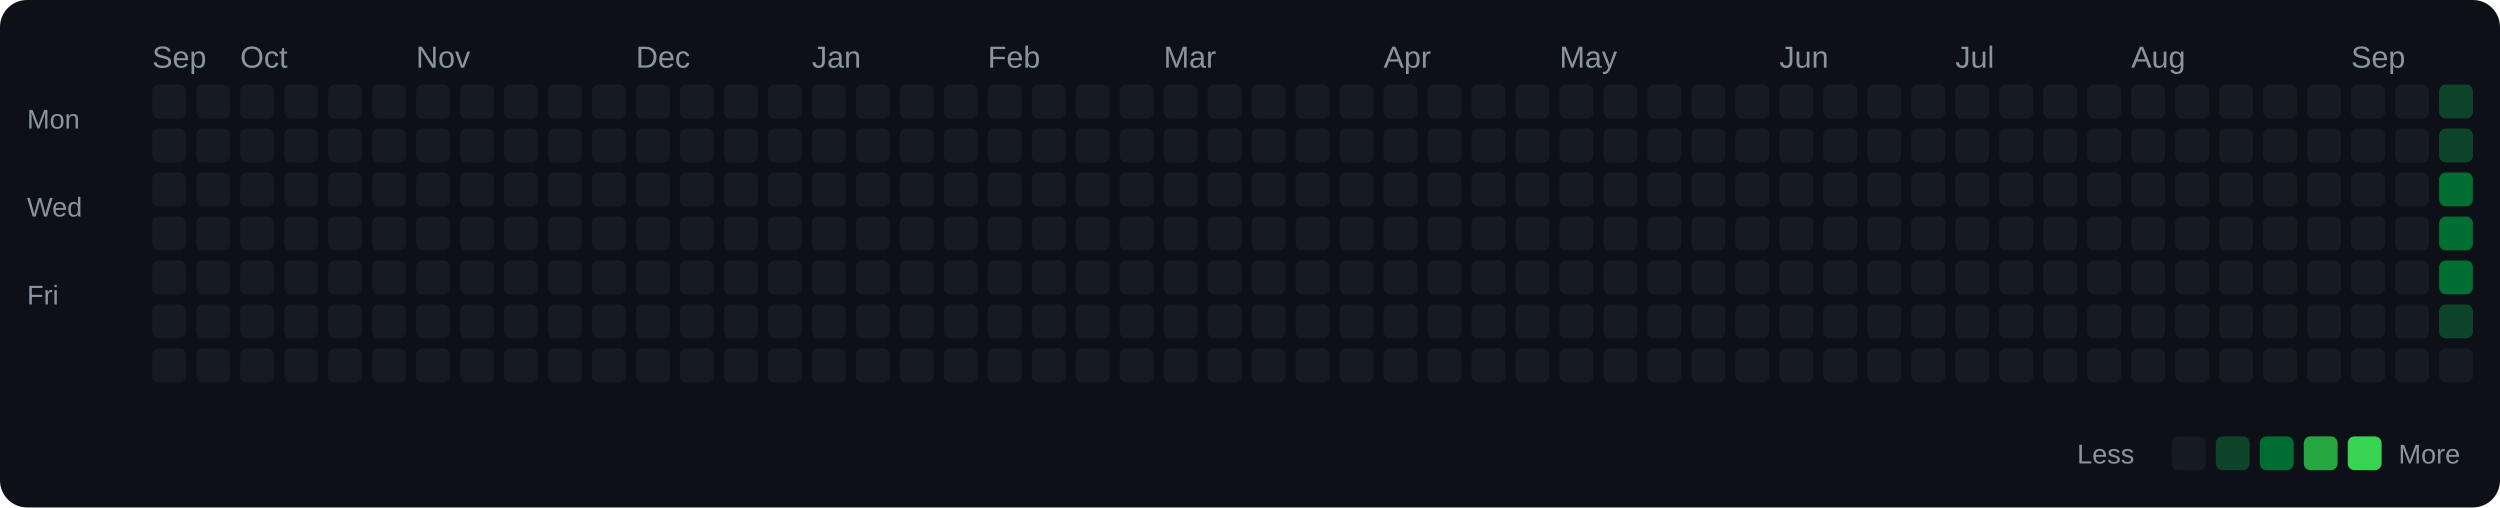
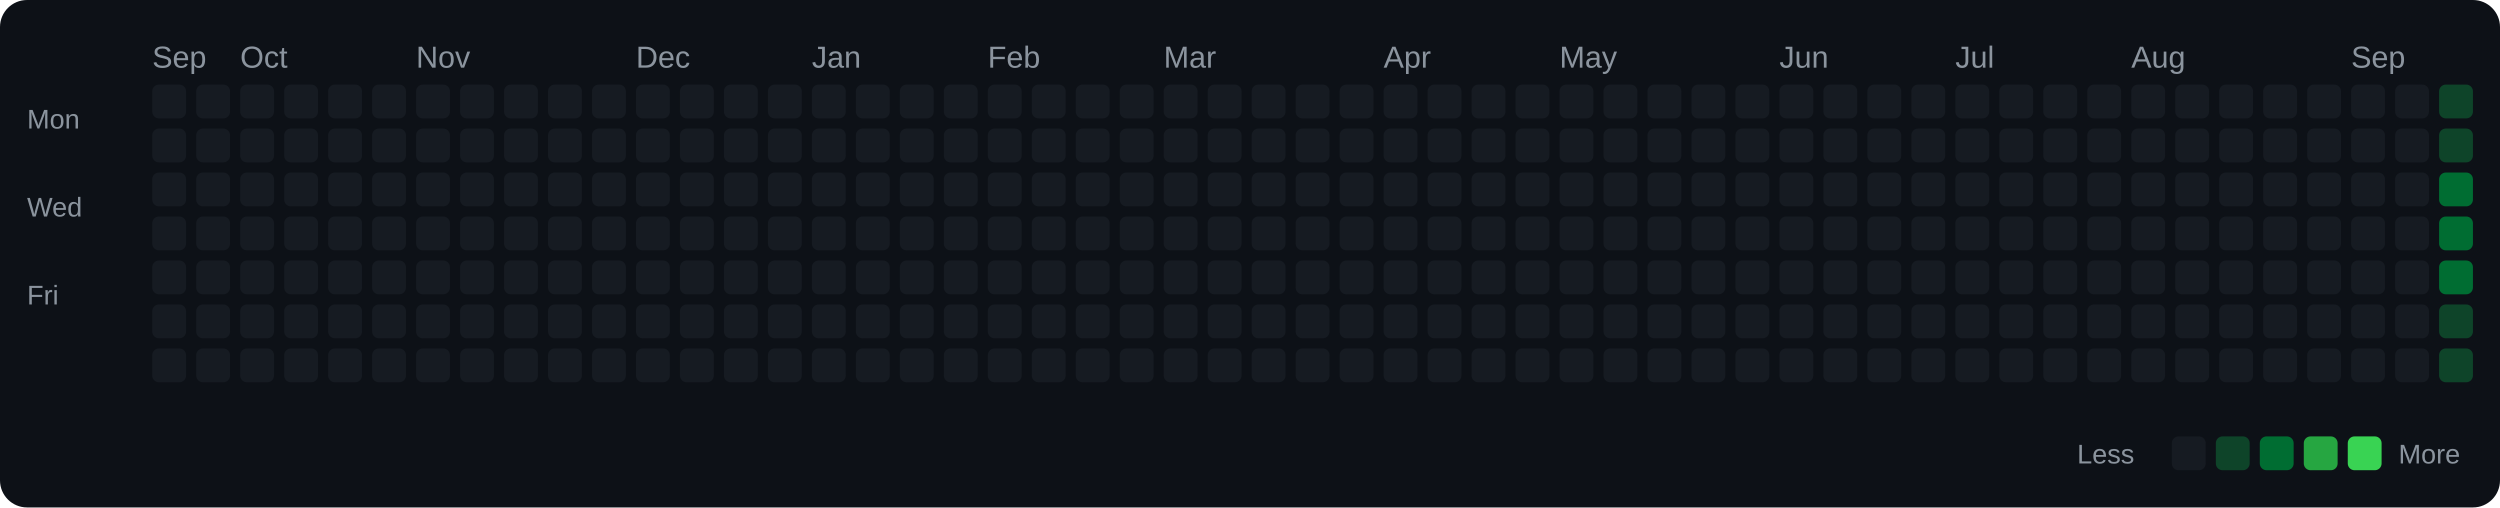
<svg xmlns="http://www.w3.org/2000/svg" width="739" height="150" viewBox="0 0 739 150" role="img" aria-labelledby="title description">
  <rect width="100%" height="100%" fill="#0d1117" rx="8" />
  <text x="45" y="20" fill="#8b949e" font-family="Arial, sans-serif" font-size="9"> Sep </text>
  <text x="71" y="20" fill="#8b949e" font-family="Arial, sans-serif" font-size="9"> Oct </text>
  <text x="123" y="20" fill="#8b949e" font-family="Arial, sans-serif" font-size="9"> Nov </text>
  <text x="188" y="20" fill="#8b949e" font-family="Arial, sans-serif" font-size="9"> Dec </text>
  <text x="240" y="20" fill="#8b949e" font-family="Arial, sans-serif" font-size="9"> Jan </text>
  <text x="292" y="20" fill="#8b949e" font-family="Arial, sans-serif" font-size="9"> Feb </text>
  <text x="344" y="20" fill="#8b949e" font-family="Arial, sans-serif" font-size="9"> Mar </text>
  <text x="409" y="20" fill="#8b949e" font-family="Arial, sans-serif" font-size="9"> Apr </text>
  <text x="461" y="20" fill="#8b949e" font-family="Arial, sans-serif" font-size="9"> May </text>
  <text x="526" y="20" fill="#8b949e" font-family="Arial, sans-serif" font-size="9"> Jun </text>
  <text x="578" y="20" fill="#8b949e" font-family="Arial, sans-serif" font-size="9"> Jul </text>
  <text x="630" y="20" fill="#8b949e" font-family="Arial, sans-serif" font-size="9"> Aug </text>
  <text x="695" y="20" fill="#8b949e" font-family="Arial, sans-serif" font-size="9"> Sep </text>
  <rect x="45" y="25" width="10" height="10" rx="2" fill="#161b22"> </rect>
  <rect x="45" y="38" width="10" height="10" rx="2" fill="#161b22"> </rect>
  <rect x="45" y="51" width="10" height="10" rx="2" fill="#161b22"> </rect>
  <rect x="45" y="64" width="10" height="10" rx="2" fill="#161b22"> </rect>
  <rect x="45" y="77" width="10" height="10" rx="2" fill="#161b22"> </rect>
  <rect x="45" y="90" width="10" height="10" rx="2" fill="#161b22"> </rect>
  <rect x="45" y="103" width="10" height="10" rx="2" fill="#161b22"> </rect>
  <rect x="58" y="25" width="10" height="10" rx="2" fill="#161b22"> </rect>
  <rect x="58" y="38" width="10" height="10" rx="2" fill="#161b22"> </rect>
  <rect x="58" y="51" width="10" height="10" rx="2" fill="#161b22"> </rect>
  <rect x="58" y="64" width="10" height="10" rx="2" fill="#161b22"> </rect>
  <rect x="58" y="77" width="10" height="10" rx="2" fill="#161b22"> </rect>
  <rect x="58" y="90" width="10" height="10" rx="2" fill="#161b22"> </rect>
  <rect x="58" y="103" width="10" height="10" rx="2" fill="#161b22"> </rect>
  <rect x="71" y="25" width="10" height="10" rx="2" fill="#161b22"> </rect>
  <rect x="71" y="38" width="10" height="10" rx="2" fill="#161b22"> </rect>
  <rect x="71" y="51" width="10" height="10" rx="2" fill="#161b22"> </rect>
  <rect x="71" y="64" width="10" height="10" rx="2" fill="#161b22"> </rect>
  <rect x="71" y="77" width="10" height="10" rx="2" fill="#161b22"> </rect>
  <rect x="71" y="90" width="10" height="10" rx="2" fill="#161b22"> </rect>
  <rect x="71" y="103" width="10" height="10" rx="2" fill="#161b22"> </rect>
  <rect x="84" y="25" width="10" height="10" rx="2" fill="#161b22"> </rect>
  <rect x="84" y="38" width="10" height="10" rx="2" fill="#161b22"> </rect>
  <rect x="84" y="51" width="10" height="10" rx="2" fill="#161b22"> </rect>
  <rect x="84" y="64" width="10" height="10" rx="2" fill="#161b22"> </rect>
  <rect x="84" y="77" width="10" height="10" rx="2" fill="#161b22"> </rect>
  <rect x="84" y="90" width="10" height="10" rx="2" fill="#161b22"> </rect>
  <rect x="84" y="103" width="10" height="10" rx="2" fill="#161b22"> </rect>
  <rect x="97" y="25" width="10" height="10" rx="2" fill="#161b22"> </rect>
  <rect x="97" y="38" width="10" height="10" rx="2" fill="#161b22"> </rect>
  <rect x="97" y="51" width="10" height="10" rx="2" fill="#161b22"> </rect>
  <rect x="97" y="64" width="10" height="10" rx="2" fill="#161b22"> </rect>
  <rect x="97" y="77" width="10" height="10" rx="2" fill="#161b22"> </rect>
  <rect x="97" y="90" width="10" height="10" rx="2" fill="#161b22"> </rect>
  <rect x="97" y="103" width="10" height="10" rx="2" fill="#161b22"> </rect>
  <rect x="110" y="25" width="10" height="10" rx="2" fill="#161b22"> </rect>
  <rect x="110" y="38" width="10" height="10" rx="2" fill="#161b22"> </rect>
  <rect x="110" y="51" width="10" height="10" rx="2" fill="#161b22"> </rect>
  <rect x="110" y="64" width="10" height="10" rx="2" fill="#161b22"> </rect>
  <rect x="110" y="77" width="10" height="10" rx="2" fill="#161b22"> </rect>
  <rect x="110" y="90" width="10" height="10" rx="2" fill="#161b22"> </rect>
  <rect x="110" y="103" width="10" height="10" rx="2" fill="#161b22"> </rect>
  <rect x="123" y="25" width="10" height="10" rx="2" fill="#161b22"> </rect>
  <rect x="123" y="38" width="10" height="10" rx="2" fill="#161b22"> </rect>
  <rect x="123" y="51" width="10" height="10" rx="2" fill="#161b22"> </rect>
  <rect x="123" y="64" width="10" height="10" rx="2" fill="#161b22"> </rect>
  <rect x="123" y="77" width="10" height="10" rx="2" fill="#161b22"> </rect>
  <rect x="123" y="90" width="10" height="10" rx="2" fill="#161b22"> </rect>
  <rect x="123" y="103" width="10" height="10" rx="2" fill="#161b22"> </rect>
  <rect x="136" y="25" width="10" height="10" rx="2" fill="#161b22"> </rect>
  <rect x="136" y="38" width="10" height="10" rx="2" fill="#161b22"> </rect>
  <rect x="136" y="51" width="10" height="10" rx="2" fill="#161b22"> </rect>
  <rect x="136" y="64" width="10" height="10" rx="2" fill="#161b22"> </rect>
  <rect x="136" y="77" width="10" height="10" rx="2" fill="#161b22"> </rect>
  <rect x="136" y="90" width="10" height="10" rx="2" fill="#161b22"> </rect>
  <rect x="136" y="103" width="10" height="10" rx="2" fill="#161b22"> </rect>
  <rect x="149" y="25" width="10" height="10" rx="2" fill="#161b22"> </rect>
  <rect x="149" y="38" width="10" height="10" rx="2" fill="#161b22"> </rect>
  <rect x="149" y="51" width="10" height="10" rx="2" fill="#161b22"> </rect>
  <rect x="149" y="64" width="10" height="10" rx="2" fill="#161b22"> </rect>
  <rect x="149" y="77" width="10" height="10" rx="2" fill="#161b22"> </rect>
  <rect x="149" y="90" width="10" height="10" rx="2" fill="#161b22"> </rect>
  <rect x="149" y="103" width="10" height="10" rx="2" fill="#161b22"> </rect>
  <rect x="162" y="25" width="10" height="10" rx="2" fill="#161b22"> </rect>
  <rect x="162" y="38" width="10" height="10" rx="2" fill="#161b22"> </rect>
  <rect x="162" y="51" width="10" height="10" rx="2" fill="#161b22"> </rect>
  <rect x="162" y="64" width="10" height="10" rx="2" fill="#161b22"> </rect>
  <rect x="162" y="77" width="10" height="10" rx="2" fill="#161b22"> </rect>
  <rect x="162" y="90" width="10" height="10" rx="2" fill="#161b22"> </rect>
  <rect x="162" y="103" width="10" height="10" rx="2" fill="#161b22"> </rect>
  <rect x="175" y="25" width="10" height="10" rx="2" fill="#161b22"> </rect>
  <rect x="175" y="38" width="10" height="10" rx="2" fill="#161b22"> </rect>
  <rect x="175" y="51" width="10" height="10" rx="2" fill="#161b22"> </rect>
  <rect x="175" y="64" width="10" height="10" rx="2" fill="#161b22"> </rect>
  <rect x="175" y="77" width="10" height="10" rx="2" fill="#161b22"> </rect>
  <rect x="175" y="90" width="10" height="10" rx="2" fill="#161b22"> </rect>
  <rect x="175" y="103" width="10" height="10" rx="2" fill="#161b22"> </rect>
  <rect x="188" y="25" width="10" height="10" rx="2" fill="#161b22"> </rect>
  <rect x="188" y="38" width="10" height="10" rx="2" fill="#161b22"> </rect>
  <rect x="188" y="51" width="10" height="10" rx="2" fill="#161b22"> </rect>
  <rect x="188" y="64" width="10" height="10" rx="2" fill="#161b22"> </rect>
  <rect x="188" y="77" width="10" height="10" rx="2" fill="#161b22"> </rect>
  <rect x="188" y="90" width="10" height="10" rx="2" fill="#161b22"> </rect>
  <rect x="188" y="103" width="10" height="10" rx="2" fill="#161b22"> </rect>
  <rect x="201" y="25" width="10" height="10" rx="2" fill="#161b22"> </rect>
  <rect x="201" y="38" width="10" height="10" rx="2" fill="#161b22"> </rect>
  <rect x="201" y="51" width="10" height="10" rx="2" fill="#161b22"> </rect>
  <rect x="201" y="64" width="10" height="10" rx="2" fill="#161b22"> </rect>
  <rect x="201" y="77" width="10" height="10" rx="2" fill="#161b22"> </rect>
  <rect x="201" y="90" width="10" height="10" rx="2" fill="#161b22"> </rect>
  <rect x="201" y="103" width="10" height="10" rx="2" fill="#161b22"> </rect>
  <rect x="214" y="25" width="10" height="10" rx="2" fill="#161b22"> </rect>
  <rect x="214" y="38" width="10" height="10" rx="2" fill="#161b22"> </rect>
  <rect x="214" y="51" width="10" height="10" rx="2" fill="#161b22"> </rect>
  <rect x="214" y="64" width="10" height="10" rx="2" fill="#161b22"> </rect>
  <rect x="214" y="77" width="10" height="10" rx="2" fill="#161b22"> </rect>
  <rect x="214" y="90" width="10" height="10" rx="2" fill="#161b22"> </rect>
  <rect x="214" y="103" width="10" height="10" rx="2" fill="#161b22"> </rect>
  <rect x="227" y="25" width="10" height="10" rx="2" fill="#161b22"> </rect>
  <rect x="227" y="38" width="10" height="10" rx="2" fill="#161b22"> </rect>
  <rect x="227" y="51" width="10" height="10" rx="2" fill="#161b22"> </rect>
  <rect x="227" y="64" width="10" height="10" rx="2" fill="#161b22"> </rect>
  <rect x="227" y="77" width="10" height="10" rx="2" fill="#161b22"> </rect>
  <rect x="227" y="90" width="10" height="10" rx="2" fill="#161b22"> </rect>
  <rect x="227" y="103" width="10" height="10" rx="2" fill="#161b22"> </rect>
  <rect x="240" y="25" width="10" height="10" rx="2" fill="#161b22"> </rect>
  <rect x="240" y="38" width="10" height="10" rx="2" fill="#161b22"> </rect>
  <rect x="240" y="51" width="10" height="10" rx="2" fill="#161b22"> </rect>
  <rect x="240" y="64" width="10" height="10" rx="2" fill="#161b22"> </rect>
  <rect x="240" y="77" width="10" height="10" rx="2" fill="#161b22"> </rect>
  <rect x="240" y="90" width="10" height="10" rx="2" fill="#161b22"> </rect>
  <rect x="240" y="103" width="10" height="10" rx="2" fill="#161b22"> </rect>
  <rect x="253" y="25" width="10" height="10" rx="2" fill="#161b22"> </rect>
  <rect x="253" y="38" width="10" height="10" rx="2" fill="#161b22"> </rect>
  <rect x="253" y="51" width="10" height="10" rx="2" fill="#161b22"> </rect>
  <rect x="253" y="64" width="10" height="10" rx="2" fill="#161b22"> </rect>
  <rect x="253" y="77" width="10" height="10" rx="2" fill="#161b22"> </rect>
  <rect x="253" y="90" width="10" height="10" rx="2" fill="#161b22"> </rect>
  <rect x="253" y="103" width="10" height="10" rx="2" fill="#161b22"> </rect>
  <rect x="266" y="25" width="10" height="10" rx="2" fill="#161b22"> </rect>
  <rect x="266" y="38" width="10" height="10" rx="2" fill="#161b22"> </rect>
  <rect x="266" y="51" width="10" height="10" rx="2" fill="#161b22"> </rect>
  <rect x="266" y="64" width="10" height="10" rx="2" fill="#161b22"> </rect>
  <rect x="266" y="77" width="10" height="10" rx="2" fill="#161b22"> </rect>
  <rect x="266" y="90" width="10" height="10" rx="2" fill="#161b22"> </rect>
  <rect x="266" y="103" width="10" height="10" rx="2" fill="#161b22"> </rect>
  <rect x="279" y="25" width="10" height="10" rx="2" fill="#161b22"> </rect>
  <rect x="279" y="38" width="10" height="10" rx="2" fill="#161b22"> </rect>
  <rect x="279" y="51" width="10" height="10" rx="2" fill="#161b22"> </rect>
  <rect x="279" y="64" width="10" height="10" rx="2" fill="#161b22"> </rect>
  <rect x="279" y="77" width="10" height="10" rx="2" fill="#161b22"> </rect>
  <rect x="279" y="90" width="10" height="10" rx="2" fill="#161b22"> </rect>
  <rect x="279" y="103" width="10" height="10" rx="2" fill="#161b22"> </rect>
  <rect x="292" y="25" width="10" height="10" rx="2" fill="#161b22"> </rect>
  <rect x="292" y="38" width="10" height="10" rx="2" fill="#161b22"> </rect>
  <rect x="292" y="51" width="10" height="10" rx="2" fill="#161b22"> </rect>
  <rect x="292" y="64" width="10" height="10" rx="2" fill="#161b22"> </rect>
  <rect x="292" y="77" width="10" height="10" rx="2" fill="#161b22"> </rect>
  <rect x="292" y="90" width="10" height="10" rx="2" fill="#161b22"> </rect>
  <rect x="292" y="103" width="10" height="10" rx="2" fill="#161b22"> </rect>
  <rect x="305" y="25" width="10" height="10" rx="2" fill="#161b22"> </rect>
  <rect x="305" y="38" width="10" height="10" rx="2" fill="#161b22"> </rect>
  <rect x="305" y="51" width="10" height="10" rx="2" fill="#161b22"> </rect>
  <rect x="305" y="64" width="10" height="10" rx="2" fill="#161b22"> </rect>
  <rect x="305" y="77" width="10" height="10" rx="2" fill="#161b22"> </rect>
  <rect x="305" y="90" width="10" height="10" rx="2" fill="#161b22"> </rect>
  <rect x="305" y="103" width="10" height="10" rx="2" fill="#161b22"> </rect>
  <rect x="318" y="25" width="10" height="10" rx="2" fill="#161b22"> </rect>
  <rect x="318" y="38" width="10" height="10" rx="2" fill="#161b22"> </rect>
  <rect x="318" y="51" width="10" height="10" rx="2" fill="#161b22"> </rect>
  <rect x="318" y="64" width="10" height="10" rx="2" fill="#161b22"> </rect>
  <rect x="318" y="77" width="10" height="10" rx="2" fill="#161b22"> </rect>
  <rect x="318" y="90" width="10" height="10" rx="2" fill="#161b22"> </rect>
  <rect x="318" y="103" width="10" height="10" rx="2" fill="#161b22"> </rect>
  <rect x="331" y="25" width="10" height="10" rx="2" fill="#161b22"> </rect>
  <rect x="331" y="38" width="10" height="10" rx="2" fill="#161b22"> </rect>
  <rect x="331" y="51" width="10" height="10" rx="2" fill="#161b22"> </rect>
  <rect x="331" y="64" width="10" height="10" rx="2" fill="#161b22"> </rect>
  <rect x="331" y="77" width="10" height="10" rx="2" fill="#161b22"> </rect>
  <rect x="331" y="90" width="10" height="10" rx="2" fill="#161b22"> </rect>
  <rect x="331" y="103" width="10" height="10" rx="2" fill="#161b22"> </rect>
  <rect x="344" y="25" width="10" height="10" rx="2" fill="#161b22"> </rect>
  <rect x="344" y="38" width="10" height="10" rx="2" fill="#161b22"> </rect>
  <rect x="344" y="51" width="10" height="10" rx="2" fill="#161b22"> </rect>
  <rect x="344" y="64" width="10" height="10" rx="2" fill="#161b22"> </rect>
  <rect x="344" y="77" width="10" height="10" rx="2" fill="#161b22"> </rect>
  <rect x="344" y="90" width="10" height="10" rx="2" fill="#161b22"> </rect>
  <rect x="344" y="103" width="10" height="10" rx="2" fill="#161b22"> </rect>
  <rect x="357" y="25" width="10" height="10" rx="2" fill="#161b22"> </rect>
  <rect x="357" y="38" width="10" height="10" rx="2" fill="#161b22"> </rect>
  <rect x="357" y="51" width="10" height="10" rx="2" fill="#161b22"> </rect>
  <rect x="357" y="64" width="10" height="10" rx="2" fill="#161b22"> </rect>
  <rect x="357" y="77" width="10" height="10" rx="2" fill="#161b22"> </rect>
  <rect x="357" y="90" width="10" height="10" rx="2" fill="#161b22"> </rect>
  <rect x="357" y="103" width="10" height="10" rx="2" fill="#161b22"> </rect>
  <rect x="370" y="25" width="10" height="10" rx="2" fill="#161b22"> </rect>
  <rect x="370" y="38" width="10" height="10" rx="2" fill="#161b22"> </rect>
  <rect x="370" y="51" width="10" height="10" rx="2" fill="#161b22"> </rect>
  <rect x="370" y="64" width="10" height="10" rx="2" fill="#161b22"> </rect>
  <rect x="370" y="77" width="10" height="10" rx="2" fill="#161b22"> </rect>
  <rect x="370" y="90" width="10" height="10" rx="2" fill="#161b22"> </rect>
  <rect x="370" y="103" width="10" height="10" rx="2" fill="#161b22"> </rect>
  <rect x="383" y="25" width="10" height="10" rx="2" fill="#161b22"> </rect>
  <rect x="383" y="38" width="10" height="10" rx="2" fill="#161b22"> </rect>
  <rect x="383" y="51" width="10" height="10" rx="2" fill="#161b22"> </rect>
  <rect x="383" y="64" width="10" height="10" rx="2" fill="#161b22"> </rect>
  <rect x="383" y="77" width="10" height="10" rx="2" fill="#161b22"> </rect>
  <rect x="383" y="90" width="10" height="10" rx="2" fill="#161b22"> </rect>
  <rect x="383" y="103" width="10" height="10" rx="2" fill="#161b22"> </rect>
  <rect x="396" y="25" width="10" height="10" rx="2" fill="#161b22"> </rect>
  <rect x="396" y="38" width="10" height="10" rx="2" fill="#161b22"> </rect>
  <rect x="396" y="51" width="10" height="10" rx="2" fill="#161b22"> </rect>
  <rect x="396" y="64" width="10" height="10" rx="2" fill="#161b22"> </rect>
  <rect x="396" y="77" width="10" height="10" rx="2" fill="#161b22"> </rect>
  <rect x="396" y="90" width="10" height="10" rx="2" fill="#161b22"> </rect>
  <rect x="396" y="103" width="10" height="10" rx="2" fill="#161b22"> </rect>
  <rect x="409" y="25" width="10" height="10" rx="2" fill="#161b22"> </rect>
  <rect x="409" y="38" width="10" height="10" rx="2" fill="#161b22"> </rect>
  <rect x="409" y="51" width="10" height="10" rx="2" fill="#161b22"> </rect>
  <rect x="409" y="64" width="10" height="10" rx="2" fill="#161b22"> </rect>
  <rect x="409" y="77" width="10" height="10" rx="2" fill="#161b22"> </rect>
  <rect x="409" y="90" width="10" height="10" rx="2" fill="#161b22"> </rect>
  <rect x="409" y="103" width="10" height="10" rx="2" fill="#161b22"> </rect>
  <rect x="422" y="25" width="10" height="10" rx="2" fill="#161b22"> </rect>
  <rect x="422" y="38" width="10" height="10" rx="2" fill="#161b22"> </rect>
  <rect x="422" y="51" width="10" height="10" rx="2" fill="#161b22"> </rect>
  <rect x="422" y="64" width="10" height="10" rx="2" fill="#161b22"> </rect>
  <rect x="422" y="77" width="10" height="10" rx="2" fill="#161b22"> </rect>
  <rect x="422" y="90" width="10" height="10" rx="2" fill="#161b22"> </rect>
  <rect x="422" y="103" width="10" height="10" rx="2" fill="#161b22"> </rect>
  <rect x="435" y="25" width="10" height="10" rx="2" fill="#161b22"> </rect>
  <rect x="435" y="38" width="10" height="10" rx="2" fill="#161b22"> </rect>
  <rect x="435" y="51" width="10" height="10" rx="2" fill="#161b22"> </rect>
  <rect x="435" y="64" width="10" height="10" rx="2" fill="#161b22"> </rect>
  <rect x="435" y="77" width="10" height="10" rx="2" fill="#161b22"> </rect>
  <rect x="435" y="90" width="10" height="10" rx="2" fill="#161b22"> </rect>
  <rect x="435" y="103" width="10" height="10" rx="2" fill="#161b22"> </rect>
  <rect x="448" y="25" width="10" height="10" rx="2" fill="#161b22"> </rect>
  <rect x="448" y="38" width="10" height="10" rx="2" fill="#161b22"> </rect>
  <rect x="448" y="51" width="10" height="10" rx="2" fill="#161b22"> </rect>
  <rect x="448" y="64" width="10" height="10" rx="2" fill="#161b22"> </rect>
  <rect x="448" y="77" width="10" height="10" rx="2" fill="#161b22"> </rect>
  <rect x="448" y="90" width="10" height="10" rx="2" fill="#161b22"> </rect>
  <rect x="448" y="103" width="10" height="10" rx="2" fill="#161b22"> </rect>
  <rect x="461" y="25" width="10" height="10" rx="2" fill="#161b22"> </rect>
  <rect x="461" y="38" width="10" height="10" rx="2" fill="#161b22"> </rect>
  <rect x="461" y="51" width="10" height="10" rx="2" fill="#161b22"> </rect>
  <rect x="461" y="64" width="10" height="10" rx="2" fill="#161b22"> </rect>
  <rect x="461" y="77" width="10" height="10" rx="2" fill="#161b22"> </rect>
  <rect x="461" y="90" width="10" height="10" rx="2" fill="#161b22"> </rect>
  <rect x="461" y="103" width="10" height="10" rx="2" fill="#161b22"> </rect>
  <rect x="474" y="25" width="10" height="10" rx="2" fill="#161b22"> </rect>
  <rect x="474" y="38" width="10" height="10" rx="2" fill="#161b22"> </rect>
  <rect x="474" y="51" width="10" height="10" rx="2" fill="#161b22"> </rect>
  <rect x="474" y="64" width="10" height="10" rx="2" fill="#161b22"> </rect>
  <rect x="474" y="77" width="10" height="10" rx="2" fill="#161b22"> </rect>
  <rect x="474" y="90" width="10" height="10" rx="2" fill="#161b22"> </rect>
  <rect x="474" y="103" width="10" height="10" rx="2" fill="#161b22"> </rect>
  <rect x="487" y="25" width="10" height="10" rx="2" fill="#161b22"> </rect>
  <rect x="487" y="38" width="10" height="10" rx="2" fill="#161b22"> </rect>
  <rect x="487" y="51" width="10" height="10" rx="2" fill="#161b22"> </rect>
  <rect x="487" y="64" width="10" height="10" rx="2" fill="#161b22"> </rect>
  <rect x="487" y="77" width="10" height="10" rx="2" fill="#161b22"> </rect>
  <rect x="487" y="90" width="10" height="10" rx="2" fill="#161b22"> </rect>
  <rect x="487" y="103" width="10" height="10" rx="2" fill="#161b22"> </rect>
  <rect x="500" y="25" width="10" height="10" rx="2" fill="#161b22"> </rect>
  <rect x="500" y="38" width="10" height="10" rx="2" fill="#161b22"> </rect>
  <rect x="500" y="51" width="10" height="10" rx="2" fill="#161b22"> </rect>
  <rect x="500" y="64" width="10" height="10" rx="2" fill="#161b22"> </rect>
  <rect x="500" y="77" width="10" height="10" rx="2" fill="#161b22"> </rect>
  <rect x="500" y="90" width="10" height="10" rx="2" fill="#161b22"> </rect>
  <rect x="500" y="103" width="10" height="10" rx="2" fill="#161b22"> </rect>
  <rect x="513" y="25" width="10" height="10" rx="2" fill="#161b22"> </rect>
  <rect x="513" y="38" width="10" height="10" rx="2" fill="#161b22"> </rect>
  <rect x="513" y="51" width="10" height="10" rx="2" fill="#161b22"> </rect>
  <rect x="513" y="64" width="10" height="10" rx="2" fill="#161b22"> </rect>
  <rect x="513" y="77" width="10" height="10" rx="2" fill="#161b22"> </rect>
  <rect x="513" y="90" width="10" height="10" rx="2" fill="#161b22"> </rect>
  <rect x="513" y="103" width="10" height="10" rx="2" fill="#161b22"> </rect>
  <rect x="526" y="25" width="10" height="10" rx="2" fill="#161b22"> </rect>
  <rect x="526" y="38" width="10" height="10" rx="2" fill="#161b22"> </rect>
  <rect x="526" y="51" width="10" height="10" rx="2" fill="#161b22"> </rect>
  <rect x="526" y="64" width="10" height="10" rx="2" fill="#161b22"> </rect>
  <rect x="526" y="77" width="10" height="10" rx="2" fill="#161b22"> </rect>
  <rect x="526" y="90" width="10" height="10" rx="2" fill="#161b22"> </rect>
  <rect x="526" y="103" width="10" height="10" rx="2" fill="#161b22"> </rect>
  <rect x="539" y="25" width="10" height="10" rx="2" fill="#161b22"> </rect>
  <rect x="539" y="38" width="10" height="10" rx="2" fill="#161b22"> </rect>
  <rect x="539" y="51" width="10" height="10" rx="2" fill="#161b22"> </rect>
  <rect x="539" y="64" width="10" height="10" rx="2" fill="#161b22"> </rect>
  <rect x="539" y="77" width="10" height="10" rx="2" fill="#161b22"> </rect>
  <rect x="539" y="90" width="10" height="10" rx="2" fill="#161b22"> </rect>
  <rect x="539" y="103" width="10" height="10" rx="2" fill="#161b22"> </rect>
  <rect x="552" y="25" width="10" height="10" rx="2" fill="#161b22"> </rect>
  <rect x="552" y="38" width="10" height="10" rx="2" fill="#161b22"> </rect>
  <rect x="552" y="51" width="10" height="10" rx="2" fill="#161b22"> </rect>
  <rect x="552" y="64" width="10" height="10" rx="2" fill="#161b22"> </rect>
  <rect x="552" y="77" width="10" height="10" rx="2" fill="#161b22"> </rect>
  <rect x="552" y="90" width="10" height="10" rx="2" fill="#161b22"> </rect>
  <rect x="552" y="103" width="10" height="10" rx="2" fill="#161b22"> </rect>
  <rect x="565" y="25" width="10" height="10" rx="2" fill="#161b22"> </rect>
  <rect x="565" y="38" width="10" height="10" rx="2" fill="#161b22"> </rect>
  <rect x="565" y="51" width="10" height="10" rx="2" fill="#161b22"> </rect>
  <rect x="565" y="64" width="10" height="10" rx="2" fill="#161b22"> </rect>
  <rect x="565" y="77" width="10" height="10" rx="2" fill="#161b22"> </rect>
  <rect x="565" y="90" width="10" height="10" rx="2" fill="#161b22"> </rect>
  <rect x="565" y="103" width="10" height="10" rx="2" fill="#161b22"> </rect>
  <rect x="578" y="25" width="10" height="10" rx="2" fill="#161b22"> </rect>
  <rect x="578" y="38" width="10" height="10" rx="2" fill="#161b22"> </rect>
  <rect x="578" y="51" width="10" height="10" rx="2" fill="#161b22"> </rect>
  <rect x="578" y="64" width="10" height="10" rx="2" fill="#161b22"> </rect>
  <rect x="578" y="77" width="10" height="10" rx="2" fill="#161b22"> </rect>
  <rect x="578" y="90" width="10" height="10" rx="2" fill="#161b22"> </rect>
  <rect x="578" y="103" width="10" height="10" rx="2" fill="#161b22"> </rect>
  <rect x="591" y="25" width="10" height="10" rx="2" fill="#161b22"> </rect>
  <rect x="591" y="38" width="10" height="10" rx="2" fill="#161b22"> </rect>
  <rect x="591" y="51" width="10" height="10" rx="2" fill="#161b22"> </rect>
  <rect x="591" y="64" width="10" height="10" rx="2" fill="#161b22"> </rect>
  <rect x="591" y="77" width="10" height="10" rx="2" fill="#161b22"> </rect>
  <rect x="591" y="90" width="10" height="10" rx="2" fill="#161b22"> </rect>
  <rect x="591" y="103" width="10" height="10" rx="2" fill="#161b22"> </rect>
  <rect x="604" y="25" width="10" height="10" rx="2" fill="#161b22"> </rect>
  <rect x="604" y="38" width="10" height="10" rx="2" fill="#161b22"> </rect>
  <rect x="604" y="51" width="10" height="10" rx="2" fill="#161b22"> </rect>
  <rect x="604" y="64" width="10" height="10" rx="2" fill="#161b22"> </rect>
  <rect x="604" y="77" width="10" height="10" rx="2" fill="#161b22"> </rect>
  <rect x="604" y="90" width="10" height="10" rx="2" fill="#161b22"> </rect>
  <rect x="604" y="103" width="10" height="10" rx="2" fill="#161b22"> </rect>
  <rect x="617" y="25" width="10" height="10" rx="2" fill="#161b22"> </rect>
  <rect x="617" y="38" width="10" height="10" rx="2" fill="#161b22"> </rect>
  <rect x="617" y="51" width="10" height="10" rx="2" fill="#161b22"> </rect>
  <rect x="617" y="64" width="10" height="10" rx="2" fill="#161b22"> </rect>
  <rect x="617" y="77" width="10" height="10" rx="2" fill="#161b22"> </rect>
  <rect x="617" y="90" width="10" height="10" rx="2" fill="#161b22"> </rect>
  <rect x="617" y="103" width="10" height="10" rx="2" fill="#161b22"> </rect>
  <rect x="630" y="25" width="10" height="10" rx="2" fill="#161b22"> </rect>
  <rect x="630" y="38" width="10" height="10" rx="2" fill="#161b22"> </rect>
  <rect x="630" y="51" width="10" height="10" rx="2" fill="#161b22"> </rect>
  <rect x="630" y="64" width="10" height="10" rx="2" fill="#161b22"> </rect>
  <rect x="630" y="77" width="10" height="10" rx="2" fill="#161b22"> </rect>
  <rect x="630" y="90" width="10" height="10" rx="2" fill="#161b22"> </rect>
  <rect x="630" y="103" width="10" height="10" rx="2" fill="#161b22"> </rect>
  <rect x="643" y="25" width="10" height="10" rx="2" fill="#161b22"> </rect>
  <rect x="643" y="38" width="10" height="10" rx="2" fill="#161b22"> </rect>
  <rect x="643" y="51" width="10" height="10" rx="2" fill="#161b22"> </rect>
  <rect x="643" y="64" width="10" height="10" rx="2" fill="#161b22"> </rect>
  <rect x="643" y="77" width="10" height="10" rx="2" fill="#161b22"> </rect>
  <rect x="643" y="90" width="10" height="10" rx="2" fill="#161b22"> </rect>
  <rect x="643" y="103" width="10" height="10" rx="2" fill="#161b22"> </rect>
  <rect x="656" y="25" width="10" height="10" rx="2" fill="#161b22"> </rect>
  <rect x="656" y="38" width="10" height="10" rx="2" fill="#161b22"> </rect>
  <rect x="656" y="51" width="10" height="10" rx="2" fill="#161b22"> </rect>
  <rect x="656" y="64" width="10" height="10" rx="2" fill="#161b22"> </rect>
  <rect x="656" y="77" width="10" height="10" rx="2" fill="#161b22"> </rect>
  <rect x="656" y="90" width="10" height="10" rx="2" fill="#161b22"> </rect>
  <rect x="656" y="103" width="10" height="10" rx="2" fill="#161b22"> </rect>
  <rect x="669" y="25" width="10" height="10" rx="2" fill="#161b22"> </rect>
  <rect x="669" y="38" width="10" height="10" rx="2" fill="#161b22"> </rect>
  <rect x="669" y="51" width="10" height="10" rx="2" fill="#161b22"> </rect>
  <rect x="669" y="64" width="10" height="10" rx="2" fill="#161b22"> </rect>
  <rect x="669" y="77" width="10" height="10" rx="2" fill="#161b22"> </rect>
  <rect x="669" y="90" width="10" height="10" rx="2" fill="#161b22"> </rect>
  <rect x="669" y="103" width="10" height="10" rx="2" fill="#161b22"> </rect>
  <rect x="682" y="25" width="10" height="10" rx="2" fill="#161b22"> </rect>
  <rect x="682" y="38" width="10" height="10" rx="2" fill="#161b22"> </rect>
  <rect x="682" y="51" width="10" height="10" rx="2" fill="#161b22"> </rect>
  <rect x="682" y="64" width="10" height="10" rx="2" fill="#161b22"> </rect>
  <rect x="682" y="77" width="10" height="10" rx="2" fill="#161b22"> </rect>
  <rect x="682" y="90" width="10" height="10" rx="2" fill="#161b22"> </rect>
  <rect x="682" y="103" width="10" height="10" rx="2" fill="#161b22"> </rect>
  <rect x="695" y="25" width="10" height="10" rx="2" fill="#161b22"> </rect>
  <rect x="695" y="38" width="10" height="10" rx="2" fill="#161b22"> </rect>
  <rect x="695" y="51" width="10" height="10" rx="2" fill="#161b22"> </rect>
  <rect x="695" y="64" width="10" height="10" rx="2" fill="#161b22"> </rect>
  <rect x="695" y="77" width="10" height="10" rx="2" fill="#161b22"> </rect>
  <rect x="695" y="90" width="10" height="10" rx="2" fill="#161b22"> </rect>
  <rect x="695" y="103" width="10" height="10" rx="2" fill="#161b22"> </rect>
  <rect x="708" y="25" width="10" height="10" rx="2" fill="#161b22"> </rect>
  <rect x="708" y="38" width="10" height="10" rx="2" fill="#161b22"> </rect>
  <rect x="708" y="51" width="10" height="10" rx="2" fill="#161b22"> </rect>
  <rect x="708" y="64" width="10" height="10" rx="2" fill="#161b22"> </rect>
  <rect x="708" y="77" width="10" height="10" rx="2" fill="#161b22"> </rect>
  <rect x="708" y="90" width="10" height="10" rx="2" fill="#161b22"> </rect>
  <rect x="708" y="103" width="10" height="10" rx="2" fill="#161b22"> </rect>
  <rect x="721" y="25" width="10" height="10" rx="2" fill="#0e4429"> </rect>
  <rect x="721" y="38" width="10" height="10" rx="2" fill="#0e4429"> </rect>
  <rect x="721" y="51" width="10" height="10" rx="2" fill="#006d32"> </rect>
  <rect x="721" y="64" width="10" height="10" rx="2" fill="#006d32"> </rect>
  <rect x="721" y="77" width="10" height="10" rx="2" fill="#006d32"> </rect>
  <rect x="721" y="90" width="10" height="10" rx="2" fill="#0e4429"> </rect>
-   <rect x="721" y="103" width="10" height="10" rx="2" fill="#161b22"> </rect>
+   <rect x="721" y="103" width="10" height="10" rx="2" fill="#0e4429"> </rect>
  <text x="8" y="38" fill="#8b949e" font-family="Arial, sans-serif" font-size="8">Mon</text>
  <text x="8" y="64" fill="#8b949e" font-family="Arial, sans-serif" font-size="8">Wed</text>
  <text x="8" y="90" fill="#8b949e" font-family="Arial, sans-serif" font-size="8">Fri</text>
  <text x="614" y="137" fill="#8b949e" font-family="Arial, sans-serif" font-size="8">Less</text>
  <rect x="642" y="129" width="10" height="10" rx="2" fill="#161b22" />
  <rect x="655" y="129" width="10" height="10" rx="2" fill="#0e4429" />
  <rect x="668" y="129" width="10" height="10" rx="2" fill="#006d32" />
  <rect x="681" y="129" width="10" height="10" rx="2" fill="#26a641" />
  <rect x="694" y="129" width="10" height="10" rx="2" fill="#39d353" />
  <text x="709" y="137" fill="#8b949e" font-family="Arial, sans-serif" font-size="8">More</text>
</svg>
